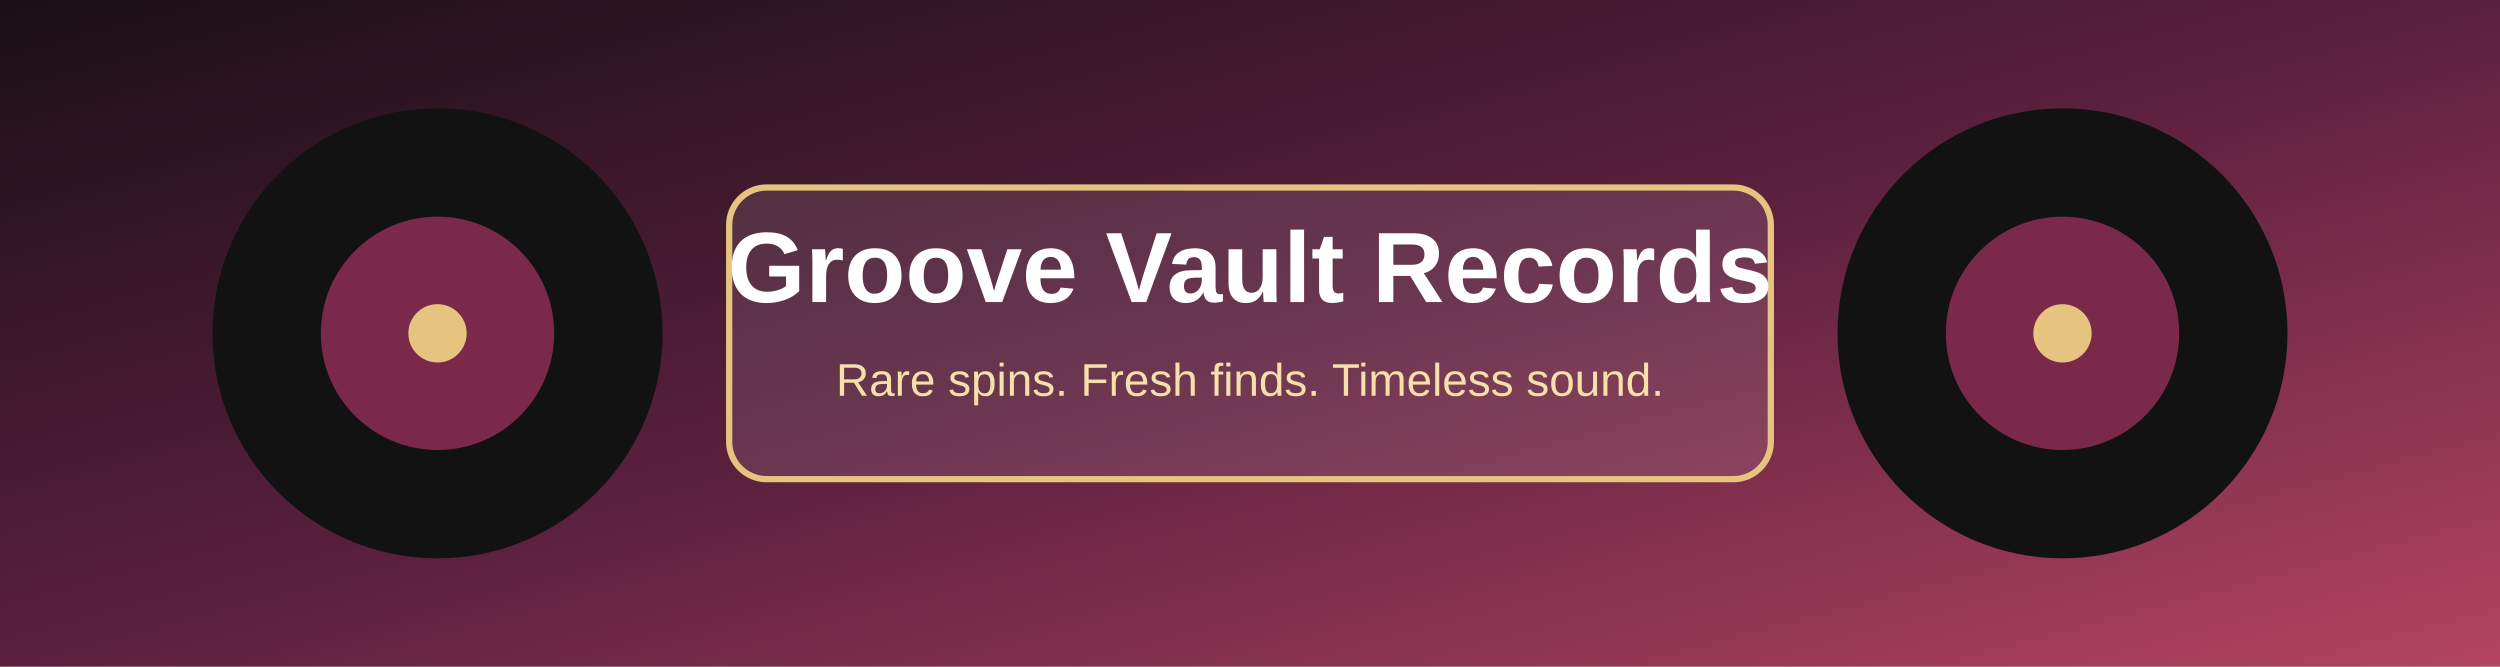
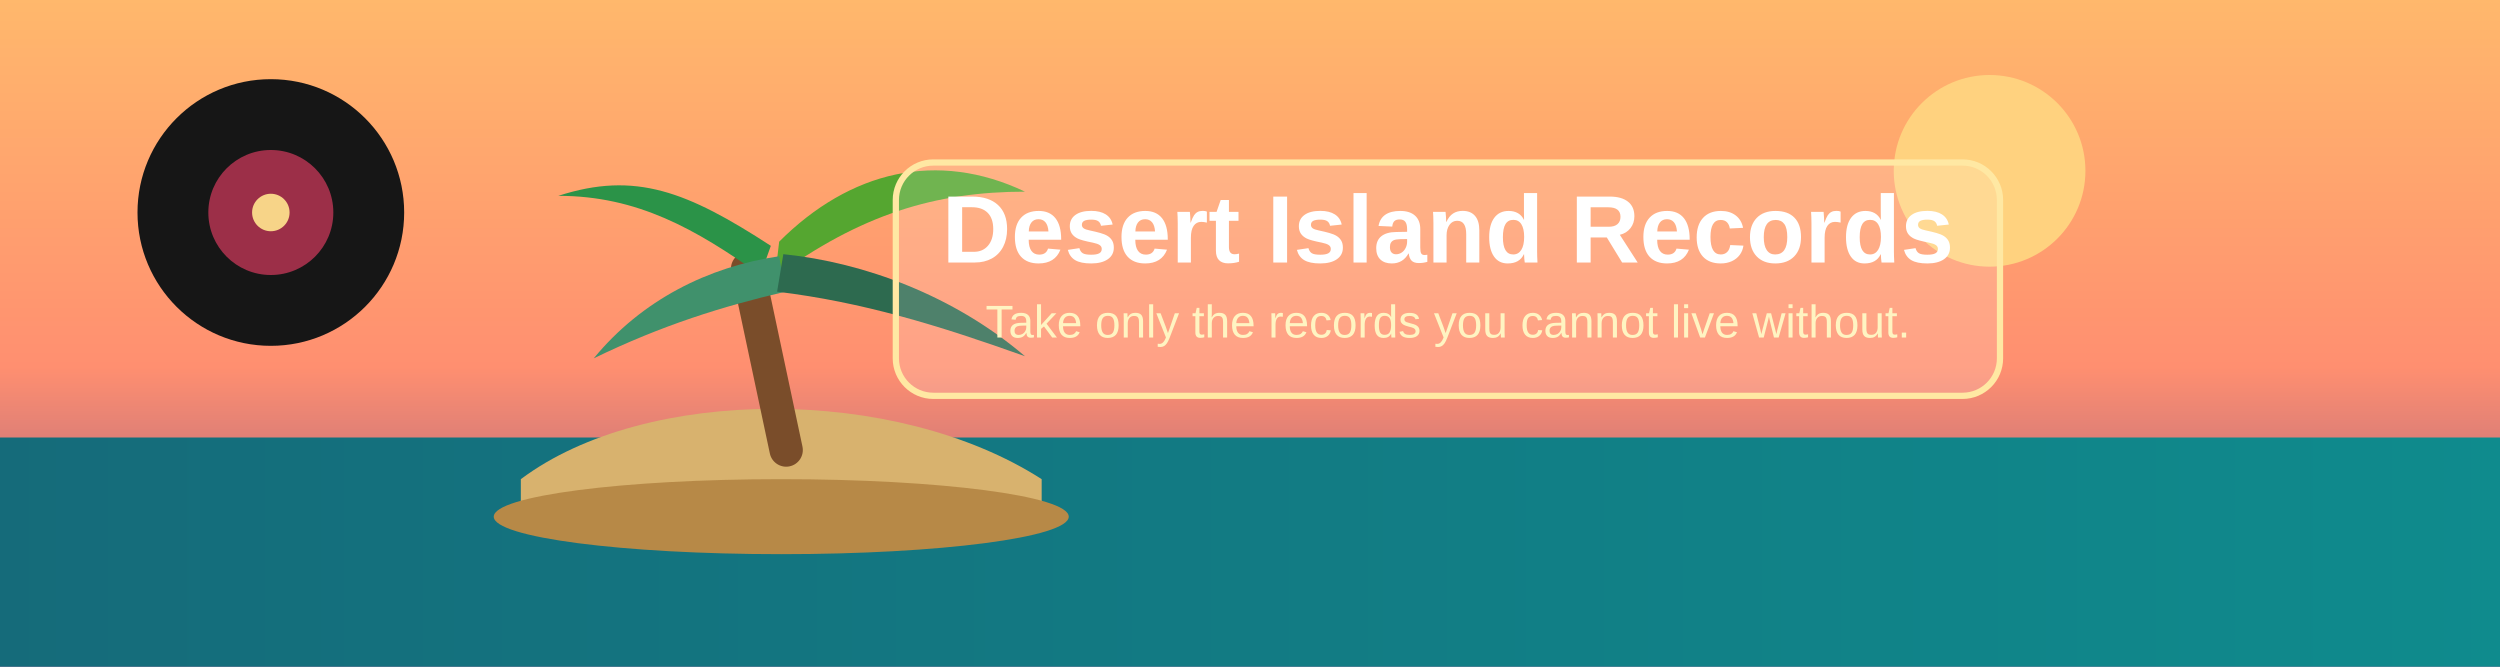
<svg xmlns="http://www.w3.org/2000/svg" width="1200" height="320" viewBox="0 0 1200 320">
  <defs>
-     <linearGradient id="bg" x1="0" x2="1" y1="0" y2="1">
-       <stop offset="0%" stop-color="#1a0f16" />
-       <stop offset="50%" stop-color="#5b203d" />
-       <stop offset="100%" stop-color="#b34462" />
+     <linearGradient id="sky" x1="0" x2="0" y1="0" y2="1">
+       <stop offset="0%" stop-color="#ffb86c" />
+       <stop offset="55%" stop-color="#ff8f70" />
+       <stop offset="100%" stop-color="#7a4e8a" />
+     </linearGradient>
+     <linearGradient id="sea" x1="0" x2="1" y1="0" y2="0">
+       <stop offset="0%" stop-color="#156b7a" />
+       <stop offset="100%" stop-color="#0f8b8d" />
    </linearGradient>
  </defs>
-   <rect width="1200" height="320" fill="url(#bg)" />
-   <circle cx="210" cy="160" r="108" fill="#121212" />
-   <circle cx="210" cy="160" r="56" fill="#7a294a" />
-   <circle cx="210" cy="160" r="14" fill="#e6c47f" />
-   <circle cx="990" cy="160" r="108" fill="#121212" />
-   <circle cx="990" cy="160" r="56" fill="#7a294a" />
-   <circle cx="990" cy="160" r="14" fill="#e6c47f" />
-   <rect x="350" y="90" width="500" height="140" rx="18" fill="rgba(255,255,255,0.10)" stroke="#e6c47f" stroke-width="3" />
-   <text x="600" y="145" text-anchor="middle" font-family="Arial, Helvetica, sans-serif" font-size="48" fill="#fff" font-weight="700">Groove Vault Records</text>
-   <text x="600" y="190" text-anchor="middle" font-family="Arial, Helvetica, sans-serif" font-size="22" fill="#f7dfaa">Rare spins. Fresh finds. Timeless sound.</text>
+   <rect width="1200" height="320" fill="url(#sky)" />
+   <rect y="210" width="1200" height="110" fill="url(#sea)" />
+   <circle cx="955" cy="82" r="46" fill="#ffd27f" />
+   <path d="M250 230 C310 185, 430 185, 500 230 L500 250 L250 250 Z" fill="#d8b26e" />
+   <ellipse cx="375" cy="248" rx="138" ry="18" fill="#b78947" />
+   <rect x="360" y="120" width="16" height="105" rx="8" transform="rotate(-12 368 172)" fill="#7a4d2a" />
+   <path d="M370 118 C330 92, 305 82, 268 94 C306 94, 334 110, 365 132 Z" fill="#2b9348" />
+   <path d="M374 116 C408 82, 450 72, 492 92 C449 92, 413 103, 372 133 Z" fill="#55a630" />
+   <path d="M374 123 C340 128, 308 144, 285 172 C318 156, 347 147, 377 140 Z" fill="#40916c" />
+   <path d="M376 122 C415 126, 458 142, 492 171 C450 156, 414 145, 373 140 Z" fill="#2d6a4f" />
+   <circle cx="130" cy="102" r="64" fill="#161616" />
+   <circle cx="130" cy="102" r="30" fill="#9c2f48" />
+   <circle cx="130" cy="102" r="9" fill="#f7d488" />
+   <rect x="430" y="78" width="530" height="112" rx="18" fill="rgba(255,255,255,0.16)" stroke="#ffe8a3" stroke-width="3" />
+   <text x="695" y="126" text-anchor="middle" font-family="Arial, Helvetica, sans-serif" font-size="46" fill="#ffffff" font-weight="700">Desert Island Records</text>
+   <text x="695" y="162" text-anchor="middle" font-family="Arial, Helvetica, sans-serif" font-size="22" fill="#fff4c2">Take only the records you cannot live without.</text>
</svg>
